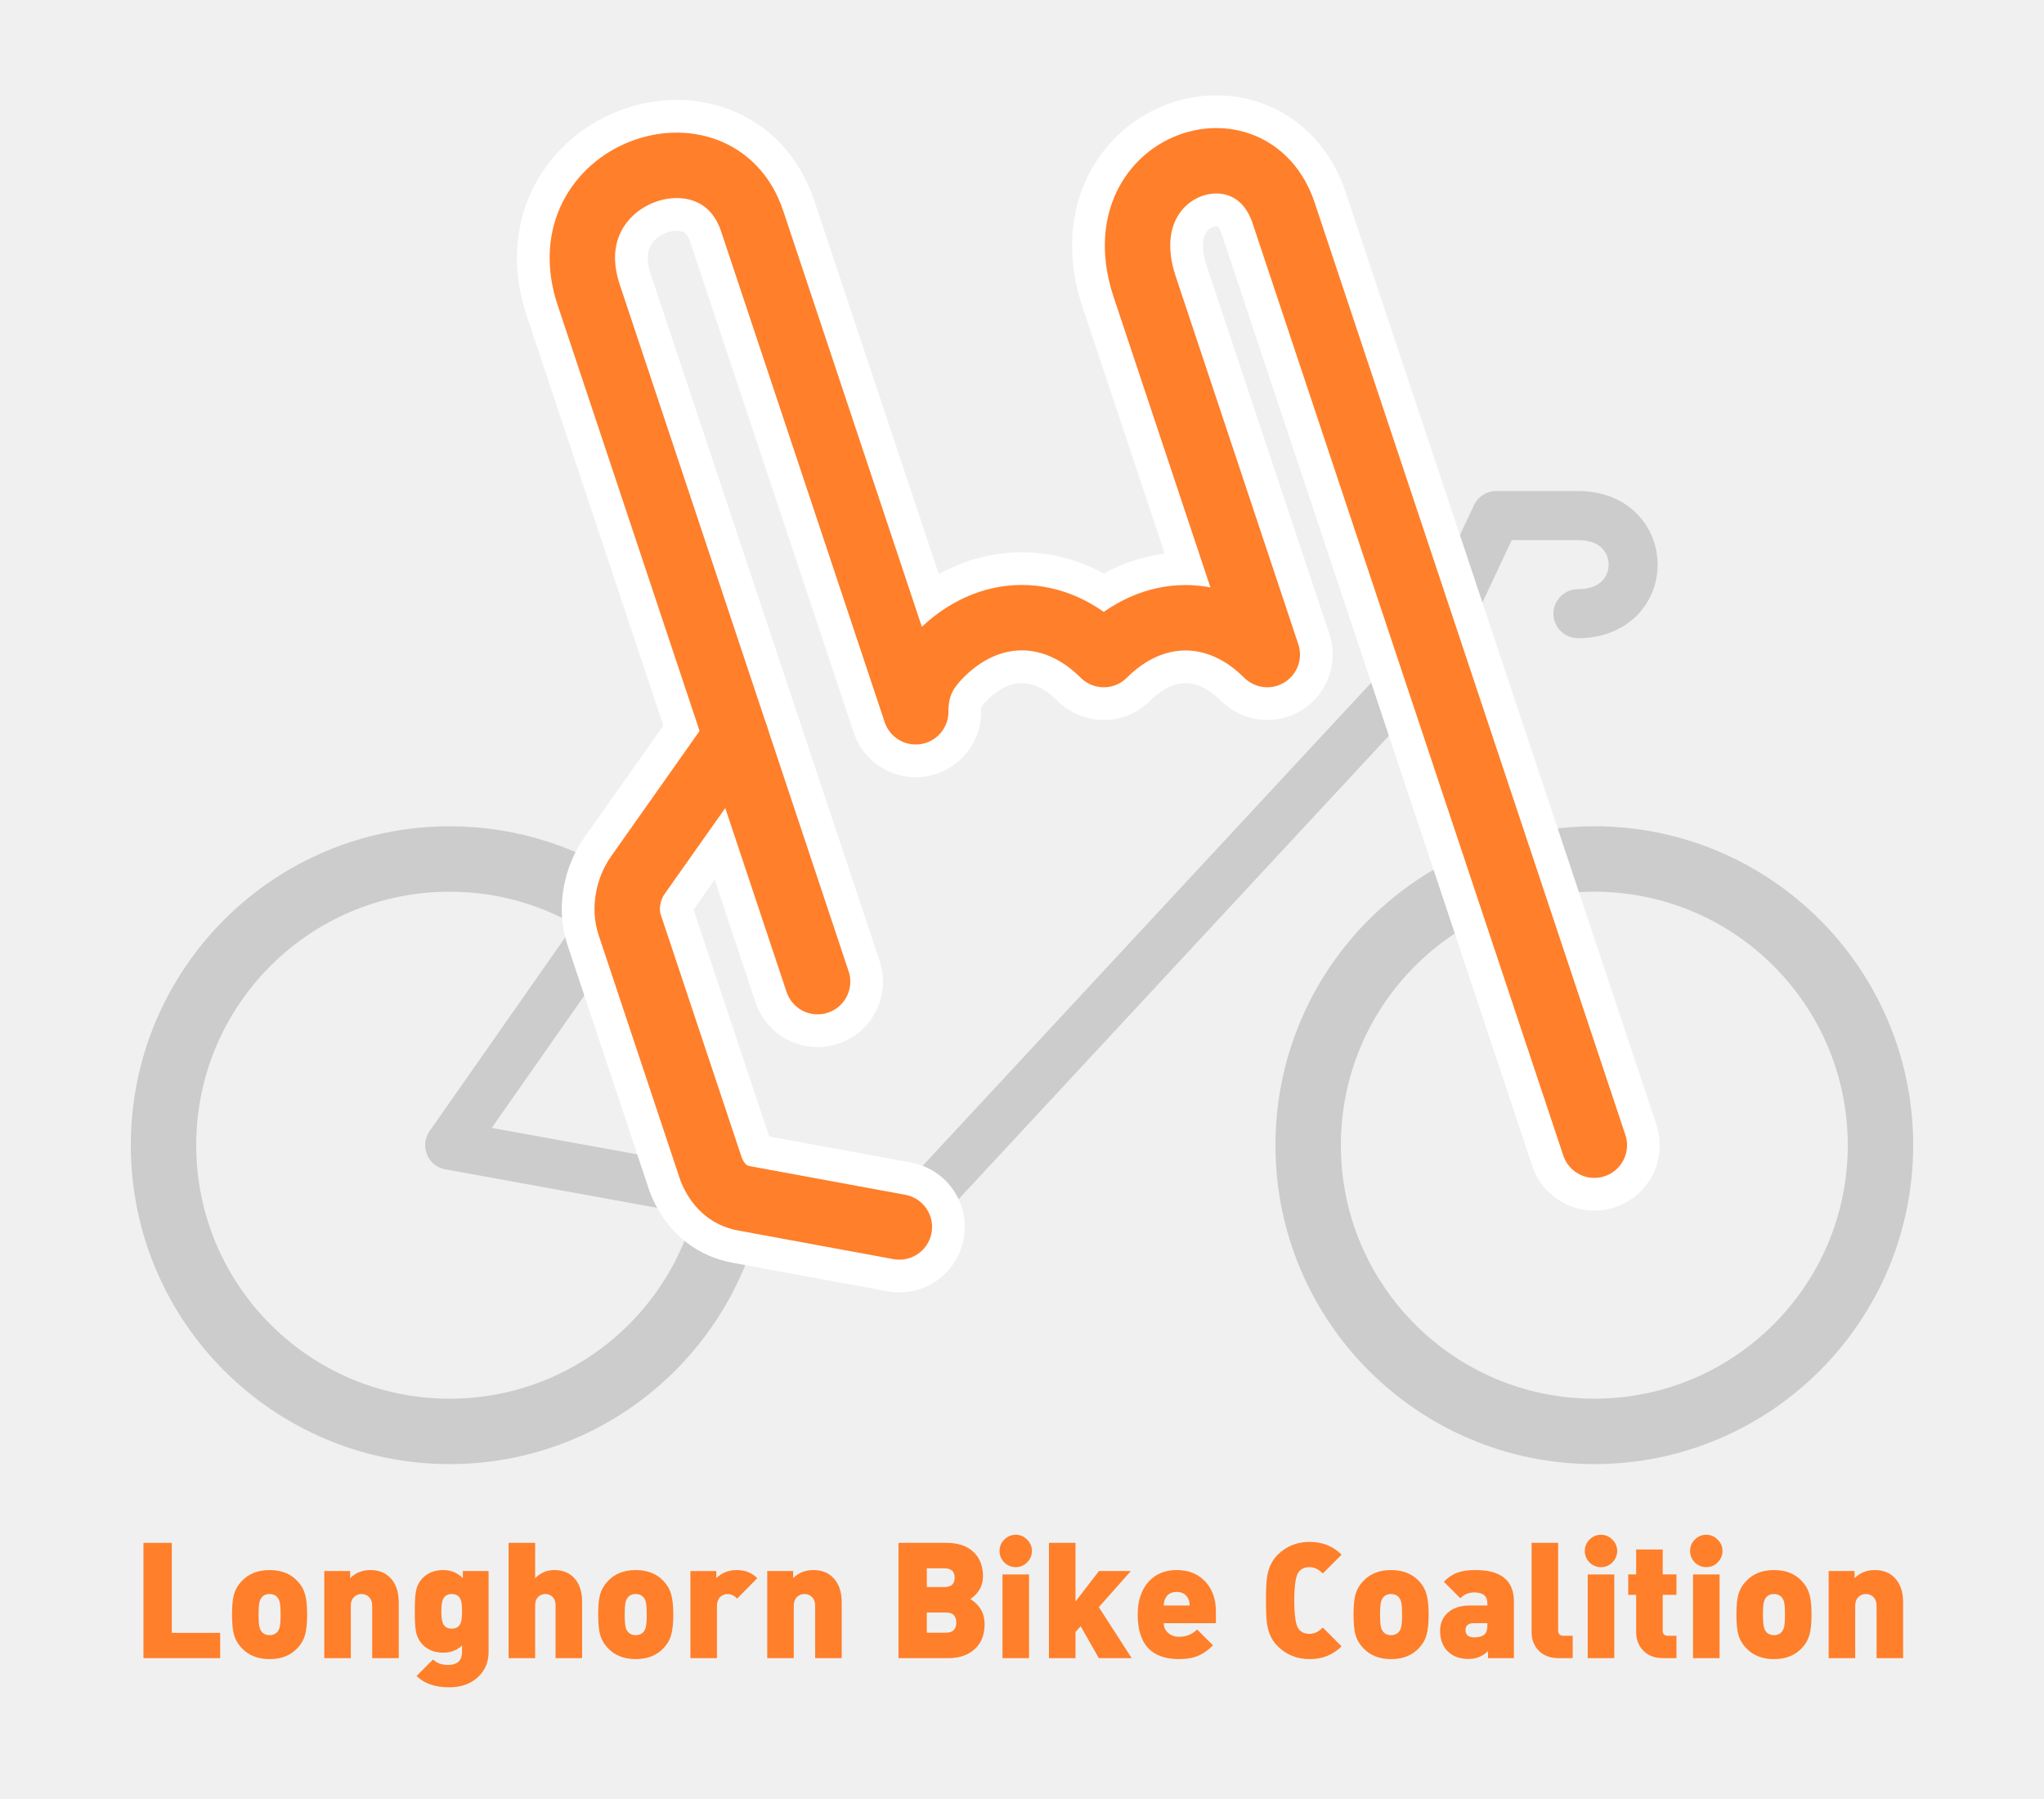
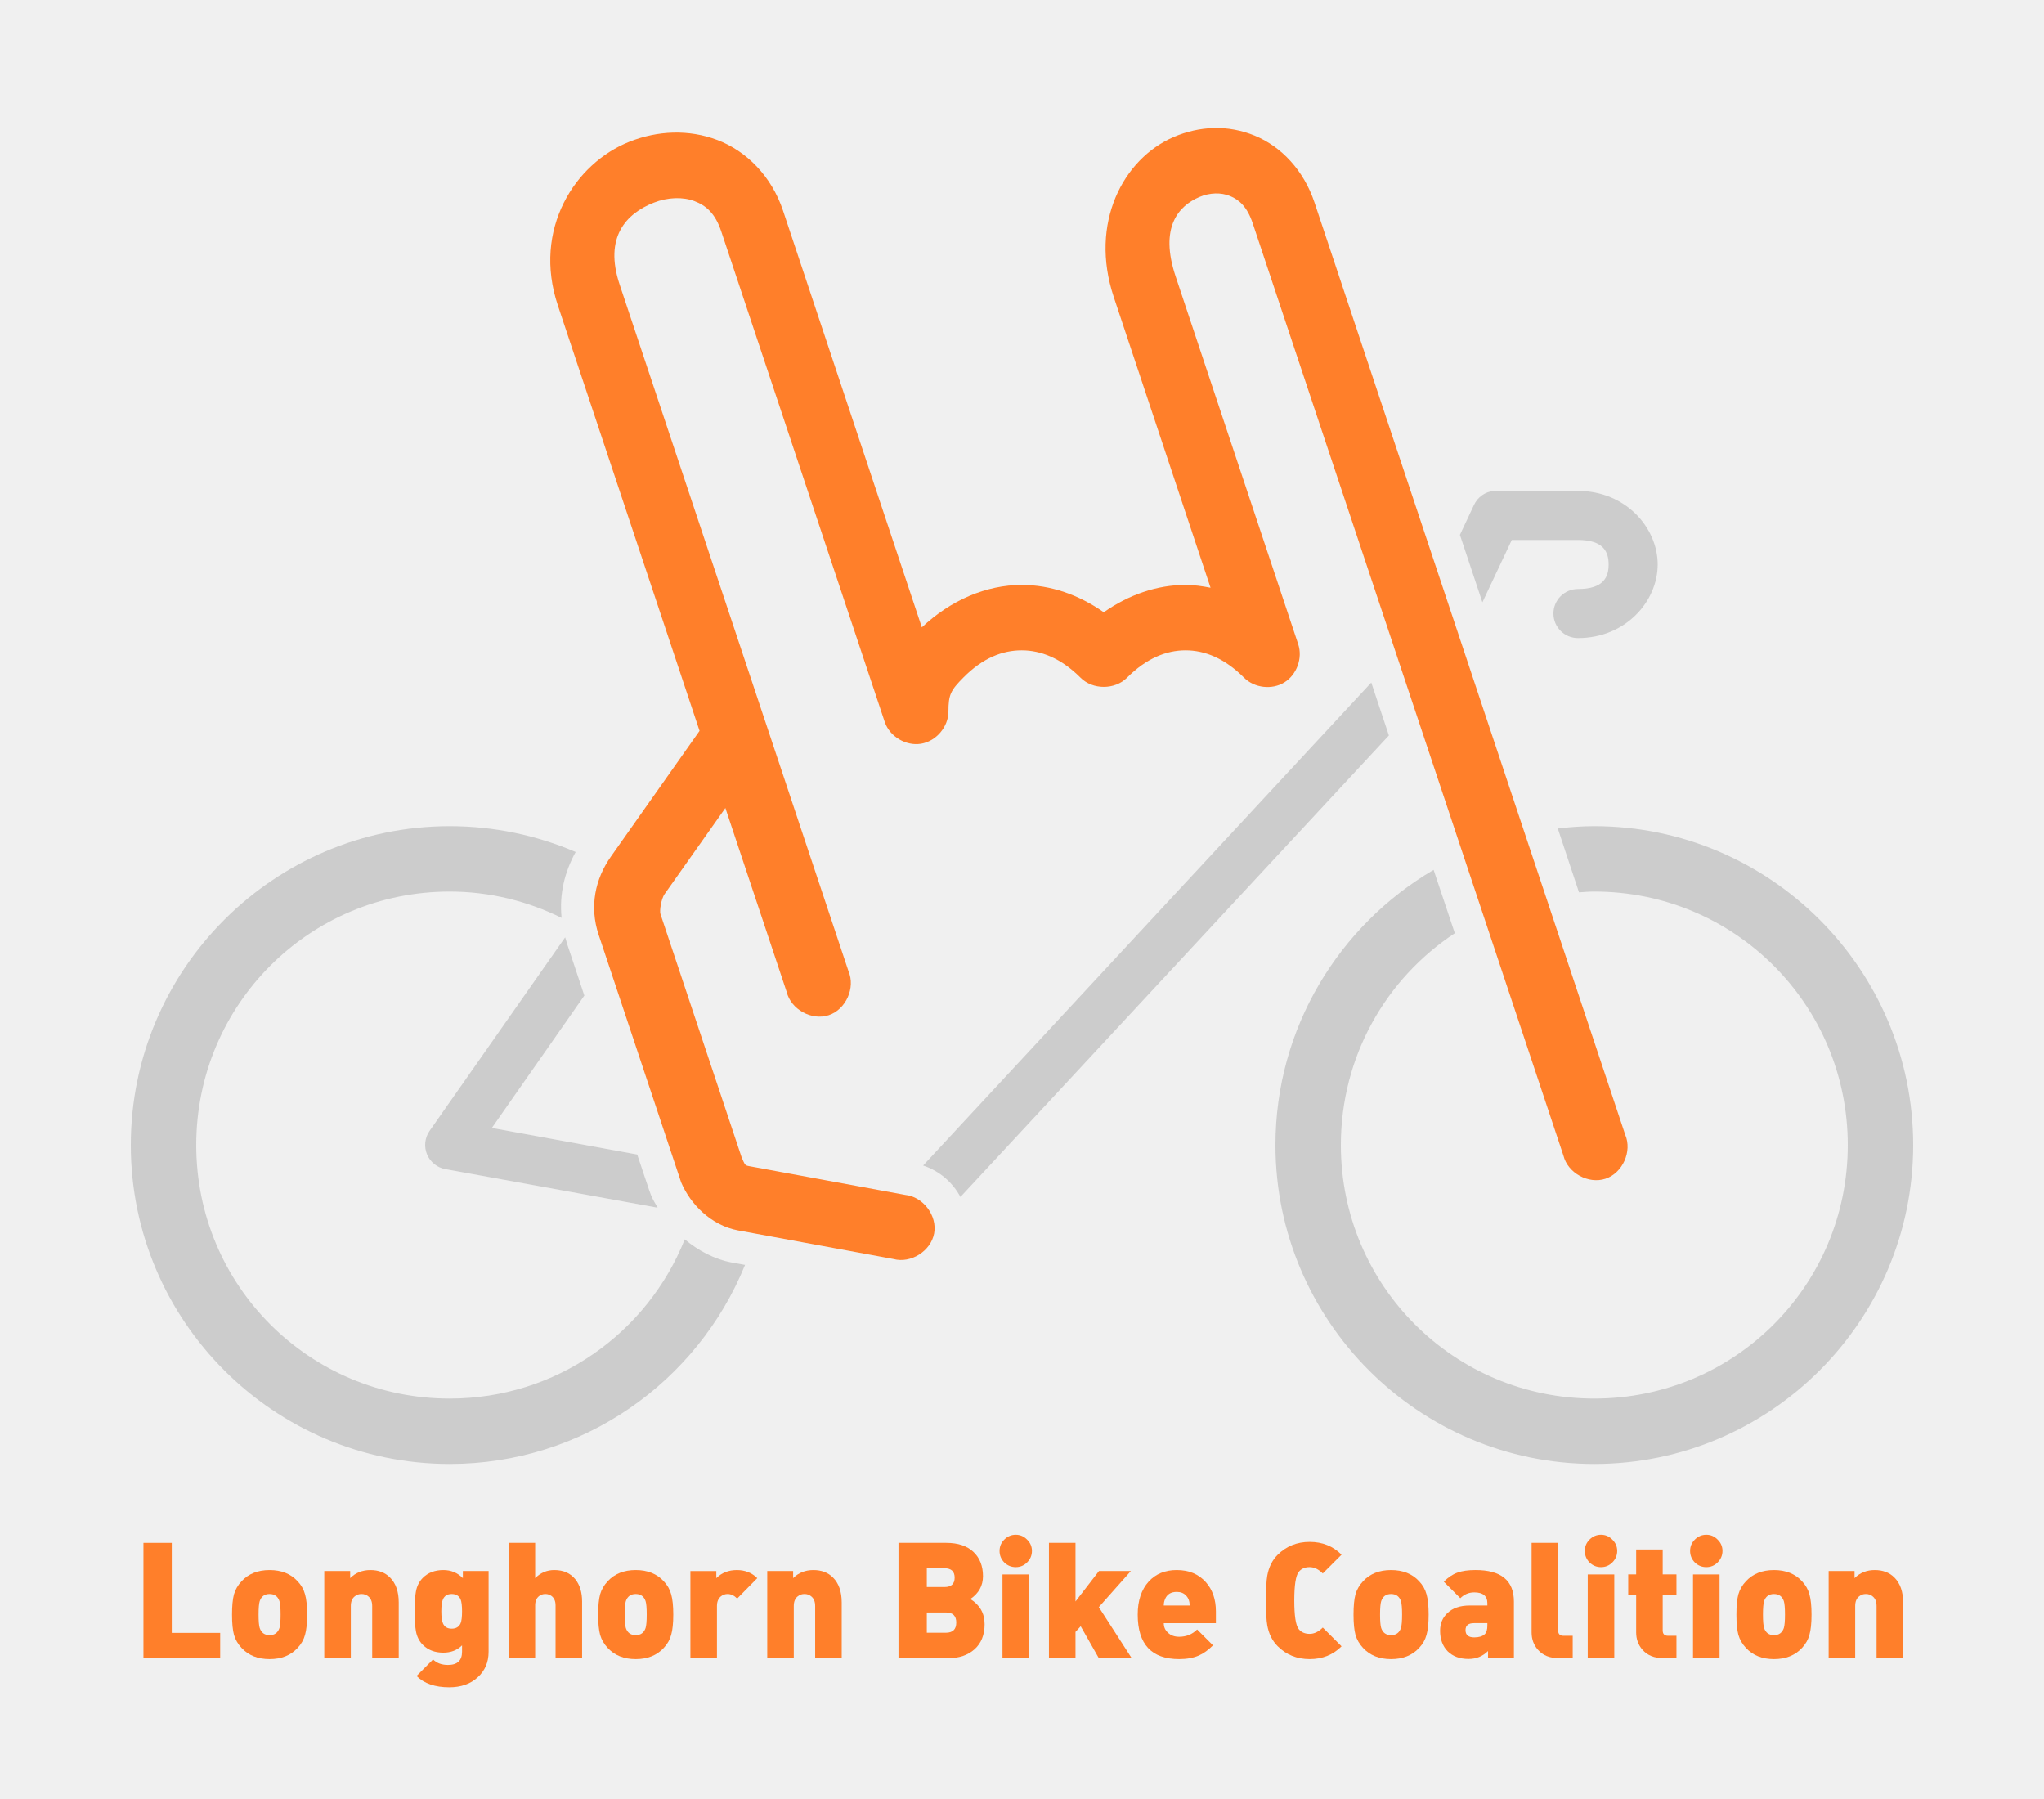
<svg xmlns="http://www.w3.org/2000/svg" width="250" height="220" id="svg2" version="1.1">
  <defs id="defs4" />
  <g id="layer1" transform="translate(0,-832.3622)">
-     <path id="path3784" style="fill:none;stroke:#cccccc;stroke-width:6;stroke-linecap:round;stroke-linejoin:round;stroke-miterlimit:4;stroke-opacity:1;stroke-dasharray:none" d="m 90,922.408 -35,50 55,10 65,-70 8,-17 10,0 c 9,0 9,12 0,12" />
-     <path style="fill:none;stroke:#cccccc;stroke-width:8;stroke-linecap:round;stroke-linejoin:round;stroke-miterlimit:4;stroke-opacity:1;stroke-dasharray:none;stroke-dashoffset:0" d="m 230,972.408 c 0,19.33 -15.67,35 -35,35 -19.33,0 -35,-15.67 -35,-35 0,-19.33 15.67,-35 35,-35 19.33,0 35,15.67 35,35 z" id="path3761" />
-     <path style="fill:none;stroke:#cccccc;stroke-width:8;stroke-linecap:round;stroke-linejoin:round;stroke-miterlimit:4;stroke-opacity:1;stroke-dasharray:none;stroke-dashoffset:0" d="m 89.451,978.617 c -2.93,16.368 -17.24,28.791 -34.451,28.791 -19.33,0 -35,-15.67 -35,-35 0,-19.33 15.67,-35 35,-35 7.639,0 14.707,2.447 20.461,6.601" id="path3757" />
+     <path id="path3757" transform="translate(0,832.3622)" style="font-size:medium;font-style:normal;font-variant:normal;font-weight:normal;font-stretch:normal;text-indent:0;text-align:start;text-decoration:none;line-height:normal;letter-spacing:normal;word-spacing:normal;text-transform:none;direction:ltr;block-progression:tb;writing-mode:lr-tb;text-anchor:start;baseline-shift:baseline;color:#000000;fill:#cccccc;fill-opacity:1;stroke:none;stroke-width:8;marker:none;visibility:visible;display:inline;overflow:visible;enable-background:accumulate;font-family:Sans;-inkscape-font-specification:Sans" d="m 55,101.031 c -21.492,0 -39,17.508 -39,39 0,21.492 17.508,39 39,39 16.322,0 30.328,-10.058 36.125,-24.344 l -1.562,-0.281 c -2.179,-0.401 -4.167,-1.472 -5.812,-2.844 -4.56,11.415 -15.663,19.469 -28.75,19.469 -17.168,0 -31,-13.832 -31,-31 0,-17.168 13.832,-31 31,-31 4.93,0 9.561,1.182 13.688,3.219 -0.297,-2.91 0.362,-5.584 1.719,-8.062 C 65.677,102.162 60.452,101.031 55,101.031 z m 140,0 c -1.514,0 -2.999,0.112 -4.469,0.281 l 2.594,7.812 c 0.622,-0.037 1.244,-0.094 1.875,-0.094 17.168,0 31,13.832 31,31 0,17.168 -13.832,31 -31,31 -17.168,0 -31,-13.832 -31,-31 0,-10.853 5.534,-20.371 13.938,-25.906 l -2.594,-7.75 C 163.792,113.156 156,125.707 156,140.031 c 0,21.492 17.508,39 39,39 21.492,0 39,-17.508 39,-39 0,-21.492 -17.508,-39 -39,-39 z m -12.312,-41 A 3,3 0 0 0 180.281,61.75 l -1.719,3.656 2.75,8.25 3.594,-7.625 8.094,0 c 3.167,0 3.75,1.5 3.75,3 0,1.5 -0.583,3 -3.75,3 a 3,3 0 1 0 0,6 c 5.833,0 9.75,-4.5 9.75,-9 0,-4.5 -3.917,-9 -9.75,-9 l -10,0 a 3,3 0 0 0 -0.312,0 z m -14.969,23.438 -54.812,59.062 a 8.001,8.001 0 0 1 4.562,3.844 L 169.875,89.938 167.719,83.469 z M 69.125,114.625 52.531,138.312 a 3,3 0 0 0 1.938,4.656 l 25.969,4.719 c -0.309,-0.514 -0.6,-1.029 -0.812,-1.531 a 8.001,8.001 0 0 1 -0.219,-0.594 l -1.469,-4.375 -17.781,-3.25 11.312,-16.188 -2.062,-6.188 c -0.106,-0.319 -0.197,-0.623 -0.281,-0.938 z" />
  </g>
-   <g id="layer5" transform="translate(0,-180)">
-     <path id="path3856" d="m 110,330.045 -19,-3.5 c -1.974,-0.364 -3.217,-1.652 -4,-3.5 l -10,-30 c -0.641,-1.924 -0.169,-4.344 1,-6 l 12,-17" style="fill:none;stroke:#ffffff;stroke-width:16;stroke-linecap:round;stroke-linejoin:round;stroke-miterlimit:4;stroke-opacity:1;stroke-dasharray:none" />
-     <path id="path3860" d="m 100,300.045 -28,-84 c -5,-15 15.667,-22 20,-9 l 20,60 c 0,-3 0.996,-4.975 3,-7 5.969,-6.031 14,-6 20,0 6,-6 14,-6 20,0 l -15,-45 c -5,-15 13,-21 17,-9 l 18,54 20,60" style="fill:none;stroke:#ffffff;stroke-width:16;stroke-linecap:round;stroke-linejoin:round;stroke-miterlimit:4;stroke-opacity:1;stroke-dasharray:none" />
-   </g>
+   <g id="layer5" transform="translate(0,-180)" />
  <g id="layer4" transform="translate(0,-180)">
-     <path style="fill:none;stroke:#ff7f2a;stroke-width:8;stroke-linecap:round;stroke-linejoin:round;stroke-miterlimit:4;stroke-opacity:1;stroke-dasharray:none" d="m 110,330.045 -19,-3.5 c -1.974,-0.364 -3.217,-1.652 -4,-3.5 l -10,-30 c -0.641,-1.924 -0.169,-4.344 1,-6 l 12,-17" id="path3836" />
-     <path style="fill:none;stroke:#ff7f2a;stroke-width:8;stroke-linecap:round;stroke-linejoin:round;stroke-miterlimit:4;stroke-opacity:1;stroke-dasharray:none" d="m 100,300.045 -28,-84 c -5,-15 15.667,-22 20,-9 l 20,60 c 0,-3 0.996,-4.975 3,-7 5.969,-6.031 14,-6 20,0 6,-6 14,-6 20,0 l -15,-45 c -5,-15 13,-21 17,-9 l 18,54 20,60" id="path3832" />
+     <path style="font-size:medium;font-style:normal;font-variant:normal;font-weight:normal;font-stretch:normal;text-indent:0;text-align:start;text-decoration:none;line-height:normal;letter-spacing:normal;word-spacing:normal;text-transform:none;direction:ltr;block-progression:tb;writing-mode:lr-tb;text-anchor:start;baseline-shift:baseline;color:#000000;fill:#ff7f2a;fill-opacity:1;stroke:none;stroke-width:8;marker:none;visibility:visible;display:inline;overflow:visible;enable-background:accumulate;font-family:Sans;-inkscape-font-specification:Sans" d="m 148.469,15.656 c -1.687,0.042 -3.356,0.429 -4.906,1.094 -6.201,2.657 -10.35,10.545 -7.344,19.562 L 148.062,71.875 c -1.017,-0.198 -2.028,-0.344 -3.062,-0.344 -3.509,0 -6.953,1.207 -10,3.344 -3.048,-2.139 -6.487,-3.34 -10,-3.344 -4.408,-0.005 -8.728,1.88 -12.25,5.188 L 95.781,25.781 C 94.362,21.524 91.279,18.465 87.75,17.125 c -3.529,-1.34 -7.34,-1.142 -10.719,0.188 -6.757,2.658 -11.894,10.754 -8.812,20 L 85.562,89.375 74.719,104.75 c -1.935,2.742 -2.646,6.126 -1.5,9.562 l 10,30 c 0.028,0.095 0.059,0.189 0.094,0.281 1.116,2.632 3.633,5.261 6.969,5.875 l 19,3.5 c 2.127,0.572 4.576,-0.975 4.973,-3.142 0.397,-2.167 -1.344,-4.482 -3.536,-4.702 l -19,-3.5 c -0.612,-0.113 -0.58,-0.093 -1.031,-1.156 l -9.906,-29.688 c -0.137,-0.41 0.097,-1.866 0.5,-2.438 l 7.438,-10.531 7.5,22.5 c 0.529,2.138 3.065,3.532 5.153,2.833 2.088,-0.699 3.274,-3.339 2.409,-5.364 l -28,-84 c -1.918,-5.754 0.778,-8.658 4.188,-10 1.705,-0.671 3.56,-0.723 4.969,-0.188 1.409,0.535 2.534,1.476 3.281,3.719 l 20,60 c 0.61,1.766 2.587,2.944 4.431,2.64 1.844,-0.304 3.338,-2.053 3.35,-3.922 0,-2.115 0.289,-2.616 1.844,-4.188 2.351,-2.376 4.766,-3.315 7.125,-3.312 2.359,0.003 4.816,0.972 7.188,3.344 1.483,1.499 4.204,1.499 5.688,0 2.371,-2.371 4.799,-3.344 7.156,-3.344 2.357,0 4.785,0.972 7.156,3.344 1.262,1.264 3.414,1.515 4.933,0.576 1.52,-0.939 2.257,-2.976 1.692,-4.67 l -15,-45 c -1.994,-5.982 0.357,-8.595 2.906,-9.688 1.275,-0.546 2.654,-0.575 3.75,-0.125 1.096,0.45 2.097,1.292 2.781,3.344 l 18,54 20,60 c 0.529,2.138 3.065,3.532 5.153,2.833 2.088,-0.699 3.274,-3.339 2.409,-5.364 l -20,-60 -18,-54 c -1.316,-3.949 -4.065,-6.856 -7.312,-8.188 -1.624,-0.666 -3.313,-0.979 -5,-0.938 z" transform="translate(0,180)" id="path3836" />
    <g transform="translate(-73.99973,122.0454)" style="font-size:19.8px;font-style:normal;font-variant:normal;font-weight:normal;font-stretch:normal;text-align:center;line-height:125%;letter-spacing:0px;word-spacing:0px;text-anchor:middle;fill:#ff7f2a;fill-opacity:1;stroke:none;font-family:DIN;-inkscape-font-specification:DIN" id="flowRoot3863">
      <path d="m 100.93,260.729 -9.385,0 0,-14.098 3.465,0 0,11.009 5.92,0 0,3.089" style="fill:#ff7f2a;-inkscape-font-specification:DIN" id="path4018" />
      <path d="m 111.566,255.403 c -1e-5,1.056 -0.086,1.881 -0.257,2.475 -0.158,0.594 -0.462,1.129 -0.911,1.604 -0.845,0.911 -1.987,1.366 -3.425,1.366 -1.439,0 -2.581,-0.455 -3.425,-1.366 -0.449,-0.475 -0.759,-1.01 -0.931,-1.604 -0.158,-0.594 -0.238,-1.419 -0.238,-2.475 0,-1.056 0.079,-1.881 0.238,-2.475 0.172,-0.594 0.482,-1.129 0.931,-1.604 0.845,-0.911 1.987,-1.366 3.425,-1.366 1.439,1e-5 2.581,0.455 3.425,1.366 0.449,0.475 0.752,1.01 0.911,1.604 0.172,0.594 0.257,1.419 0.257,2.475 m -3.247,0 c 0,-0.792 -0.046,-1.34 -0.139,-1.643 -0.198,-0.581 -0.601,-0.871 -1.208,-0.871 -0.607,1e-5 -1.01,0.29 -1.208,0.871 -0.092,0.304 -0.139,0.851 -0.139,1.643 0,0.792 0.046,1.34 0.139,1.643 0.198,0.581 0.601,0.871 1.208,0.871 0.607,0 1.01,-0.29 1.208,-0.871 0.092,-0.304 0.139,-0.851 0.139,-1.643" style="fill:#ff7f2a;-inkscape-font-specification:DIN" id="path4020" />
      <path d="m 122.769,260.729 -3.247,0 0,-6.376 c -1e-5,-0.541 -0.165,-0.937 -0.495,-1.188 -0.224,-0.185 -0.495,-0.277 -0.812,-0.277 -0.317,1e-5 -0.587,0.092 -0.812,0.277 -0.33,0.251 -0.495,0.647 -0.495,1.188 l 0,6.376 -3.247,0 0,-10.652 3.168,0 0,0.871 c 0.66,-0.66 1.485,-0.99 2.475,-0.99 0.99,1e-5 1.789,0.304 2.396,0.911 0.713,0.713 1.069,1.729 1.069,3.049 l 0,6.811" style="fill:#ff7f2a;-inkscape-font-specification:DIN" id="path4022" />
      <path d="m 133.76,259.957 c -10e-6,1.267 -0.442,2.303 -1.327,3.109 -0.884,0.818 -2.046,1.228 -3.485,1.228 -1.742,-1e-5 -3.076,-0.462 -4,-1.386 l 2.02,-2.02 c 0.449,0.449 1.056,0.673 1.822,0.673 1.148,0 1.723,-0.541 1.723,-1.624 l 0,-0.772 c -0.594,0.594 -1.36,0.891 -2.297,0.891 -1.03,0 -1.861,-0.317 -2.495,-0.95 -0.449,-0.449 -0.733,-1.01 -0.851,-1.683 -0.092,-0.462 -0.139,-1.267 -0.139,-2.416 0,-1.148 0.046,-1.954 0.139,-2.416 0.119,-0.673 0.403,-1.234 0.851,-1.683 0.634,-0.634 1.472,-0.95 2.515,-0.95 0.924,1e-5 1.716,0.33 2.376,0.99 l 0,-0.871 3.148,0 0,9.88 m -3.247,-4.95 c 0,-0.686 -0.059,-1.175 -0.178,-1.465 -0.198,-0.436 -0.561,-0.653 -1.089,-0.653 -0.528,1e-5 -0.884,0.218 -1.069,0.653 -0.132,0.29 -0.198,0.779 -0.198,1.465 0,0.686 0.066,1.175 0.198,1.465 0.185,0.436 0.541,0.653 1.069,0.653 0.528,0 0.891,-0.218 1.089,-0.653 0.119,-0.29 0.178,-0.779 0.178,-1.465" style="fill:#ff7f2a;-inkscape-font-specification:DIN" id="path4024" />
      <path d="m 145.196,260.729 -3.247,0 0,-6.455 c 0,-0.502 -0.158,-0.878 -0.475,-1.129 -0.224,-0.172 -0.482,-0.257 -0.772,-0.257 -0.29,1e-5 -0.548,0.086 -0.772,0.257 -0.317,0.251 -0.475,0.627 -0.475,1.129 l 0,6.455 -3.247,0 0,-14.098 3.247,0 0,4.316 c 0.66,-0.66 1.439,-0.99 2.336,-0.99 1.109,1e-5 1.967,0.376 2.574,1.129 0.554,0.686 0.832,1.597 0.832,2.732 l 0,6.91" style="fill:#ff7f2a;-inkscape-font-specification:DIN" id="path4026" />
      <path d="m 156.348,255.403 c -1e-5,1.056 -0.086,1.881 -0.257,2.475 -0.158,0.594 -0.462,1.129 -0.911,1.604 -0.845,0.911 -1.987,1.366 -3.425,1.366 -1.439,0 -2.581,-0.455 -3.425,-1.366 -0.449,-0.475 -0.759,-1.01 -0.931,-1.604 -0.158,-0.594 -0.238,-1.419 -0.238,-2.475 0,-1.056 0.079,-1.881 0.238,-2.475 0.172,-0.594 0.482,-1.129 0.931,-1.604 0.845,-0.911 1.987,-1.366 3.425,-1.366 1.439,1e-5 2.581,0.455 3.425,1.366 0.449,0.475 0.752,1.01 0.911,1.604 0.172,0.594 0.257,1.419 0.257,2.475 m -3.247,0 c -1e-5,-0.792 -0.046,-1.34 -0.139,-1.643 -0.198,-0.581 -0.601,-0.871 -1.208,-0.871 -0.607,1e-5 -1.01,0.29 -1.208,0.871 -0.092,0.304 -0.139,0.851 -0.139,1.643 0,0.792 0.046,1.34 0.139,1.643 0.198,0.581 0.601,0.871 1.208,0.871 0.607,0 1.01,-0.29 1.208,-0.871 0.092,-0.304 0.139,-0.851 0.139,-1.643" style="fill:#ff7f2a;-inkscape-font-specification:DIN" id="path4028" />
      <path d="m 166.62,250.948 -2.455,2.495 c -0.37,-0.37 -0.759,-0.554 -1.168,-0.554 -0.304,1e-5 -0.574,0.092 -0.812,0.277 -0.33,0.264 -0.495,0.66 -0.495,1.188 l 0,6.376 -3.247,0 0,-10.652 3.168,0 0,0.871 c 0.66,-0.66 1.498,-0.99 2.515,-0.99 1.003,1e-5 1.835,0.33 2.495,0.99" style="fill:#ff7f2a;-inkscape-font-specification:DIN" id="path4030" />
      <path d="m 176.948,260.729 -3.247,0 0,-6.376 c -10e-6,-0.541 -0.165,-0.937 -0.495,-1.188 -0.224,-0.185 -0.495,-0.277 -0.812,-0.277 -0.317,1e-5 -0.587,0.092 -0.812,0.277 -0.33,0.251 -0.495,0.647 -0.495,1.188 l 0,6.376 -3.247,0 0,-10.652 3.168,0 0,0.871 c 0.66,-0.66 1.485,-0.99 2.475,-0.99 0.99,1e-5 1.789,0.304 2.396,0.911 0.713,0.713 1.069,1.729 1.069,3.049 l 0,6.811" style="fill:#ff7f2a;-inkscape-font-specification:DIN" id="path4032" />
      <path d="m 194.427,256.571 c -1e-5,1.307 -0.409,2.33 -1.228,3.069 -0.818,0.726 -1.874,1.089 -3.168,1.089 l -6.138,0 0,-14.098 5.841,0 c 1.439,1e-5 2.548,0.37 3.326,1.109 0.779,0.739 1.168,1.729 1.168,2.97 -1e-5,1.162 -0.515,2.092 -1.544,2.792 1.162,0.726 1.742,1.749 1.742,3.069 m -3.663,-5.683 c 0,-0.766 -0.416,-1.148 -1.247,-1.148 l -2.158,0 0,2.297 2.158,0 c 0.832,1e-5 1.247,-0.383 1.247,-1.148 m 0.198,5.485 c 0,-0.818 -0.422,-1.228 -1.267,-1.228 l -2.336,0 0,2.475 2.336,0 c 0.845,0 1.267,-0.416 1.267,-1.247" style="fill:#ff7f2a;-inkscape-font-specification:DIN" id="path4034" />
      <path d="m 200.215,247.621 c -1e-5,0.541 -0.198,1.01 -0.594,1.406 -0.383,0.383 -0.845,0.574 -1.386,0.574 -0.541,1e-5 -1.01,-0.191 -1.406,-0.574 -0.383,-0.396 -0.574,-0.865 -0.574,-1.406 0,-0.541 0.191,-1.003 0.574,-1.386 0.396,-0.396 0.865,-0.594 1.406,-0.594 0.541,1e-5 1.003,0.198 1.386,0.594 0.396,0.383 0.594,0.845 0.594,1.386 m -0.356,13.108 -3.247,0 0,-10.237 3.247,0 0,10.237" style="fill:#ff7f2a;-inkscape-font-specification:DIN" id="path4036" />
      <path d="m 212.414,260.729 -4.019,0 -2.218,-3.901 -0.634,0.693 0,3.208 -3.247,0 0,-14.098 3.247,0 0,7.168 2.871,-3.722 3.901,0 -3.92,4.415 4.019,6.237" style="fill:#ff7f2a;-inkscape-font-specification:DIN" id="path4038" />
      <path d="m 222.716,256.452 -6.376,0 c 0,0.462 0.165,0.845 0.495,1.148 0.343,0.343 0.805,0.515 1.386,0.515 0.871,0 1.604,-0.297 2.198,-0.891 l 1.94,1.94 c -0.581,0.581 -1.162,0.997 -1.742,1.247 -0.66,0.29 -1.459,0.436 -2.396,0.436 -3.379,0 -5.069,-1.815 -5.069,-5.445 0,-1.703 0.449,-3.049 1.346,-4.039 0.858,-0.937 2,-1.406 3.425,-1.406 1.492,1e-5 2.68,0.495 3.564,1.485 0.818,0.924 1.228,2.112 1.228,3.564 l 0,1.445 m -3.208,-2.158 c 0,-0.502 -0.145,-0.904 -0.436,-1.208 -0.277,-0.304 -0.66,-0.455 -1.148,-0.455 -0.686,10e-6 -1.155,0.277 -1.406,0.832 -0.119,0.264 -0.178,0.541 -0.178,0.832 l 3.168,0" style="fill:#ff7f2a;-inkscape-font-specification:DIN" id="path4040" />
      <path d="m 238.085,259.283 c -1.043,1.043 -2.343,1.564 -3.901,1.564 -1.558,0 -2.864,-0.528 -3.92,-1.584 -0.66,-0.66 -1.082,-1.511 -1.267,-2.554 -0.106,-0.581 -0.158,-1.591 -0.158,-3.029 0,-1.439 0.053,-2.449 0.158,-3.029 0.185,-1.043 0.607,-1.894 1.267,-2.554 1.056,-1.056 2.363,-1.584 3.92,-1.584 1.558,1e-5 2.858,0.521 3.901,1.564 l -2.297,2.297 c -0.515,-0.515 -1.049,-0.772 -1.604,-0.772 -0.594,1e-5 -1.043,0.198 -1.346,0.594 -0.356,0.462 -0.535,1.624 -0.535,3.485 -1e-5,1.861 0.178,3.023 0.535,3.485 0.304,0.396 0.752,0.594 1.346,0.594 0.554,0 1.089,-0.257 1.604,-0.772 l 2.297,2.297" style="fill:#ff7f2a;-inkscape-font-specification:DIN" id="path4042" />
      <path d="m 248.735,255.403 c -1e-5,1.056 -0.086,1.881 -0.257,2.475 -0.158,0.594 -0.462,1.129 -0.911,1.604 -0.845,0.911 -1.987,1.366 -3.425,1.366 -1.439,0 -2.581,-0.455 -3.425,-1.366 -0.449,-0.475 -0.759,-1.01 -0.931,-1.604 -0.158,-0.594 -0.238,-1.419 -0.238,-2.475 0,-1.056 0.079,-1.881 0.238,-2.475 0.172,-0.594 0.482,-1.129 0.931,-1.604 0.845,-0.911 1.987,-1.366 3.425,-1.366 1.439,1e-5 2.581,0.455 3.425,1.366 0.449,0.475 0.752,1.01 0.911,1.604 0.172,0.594 0.257,1.419 0.257,2.475 m -3.247,0 c -1e-5,-0.792 -0.046,-1.34 -0.139,-1.643 -0.198,-0.581 -0.601,-0.871 -1.208,-0.871 -0.607,1e-5 -1.01,0.29 -1.208,0.871 -0.092,0.304 -0.139,0.851 -0.139,1.643 0,0.792 0.046,1.34 0.139,1.643 0.198,0.581 0.601,0.871 1.208,0.871 0.607,0 1.01,-0.29 1.208,-0.871 0.092,-0.304 0.139,-0.851 0.139,-1.643" style="fill:#ff7f2a;-inkscape-font-specification:DIN" id="path4044" />
      <path d="m 259.166,260.729 -3.168,0 0,-0.871 c -0.647,0.647 -1.439,0.97 -2.376,0.97 -1.069,0 -1.921,-0.31 -2.554,-0.931 -0.62,-0.634 -0.931,-1.472 -0.931,-2.515 0,-0.871 0.29,-1.584 0.871,-2.138 0.647,-0.634 1.564,-0.95 2.752,-0.95 l 2.158,0 0,-0.277 c 0,-0.884 -0.535,-1.327 -1.604,-1.327 -0.66,1e-5 -1.228,0.238 -1.703,0.713 l -2.02,-2.02 c 0.541,-0.541 1.096,-0.911 1.663,-1.109 0.568,-0.211 1.307,-0.317 2.218,-0.317 3.128,1e-5 4.693,1.287 4.693,3.861 l 0,6.91 m -3.247,-4 0,-0.277 -1.643,0 c -0.686,0 -1.03,0.284 -1.03,0.851 0,0.594 0.356,0.891 1.069,0.891 0.581,0 1.01,-0.132 1.287,-0.396 0.211,-0.198 0.317,-0.554 0.317,-1.069" style="fill:#ff7f2a;-inkscape-font-specification:DIN" id="path4046" />
      <path d="m 266.356,260.729 -1.723,0 c -1.096,0 -1.94,-0.343 -2.534,-1.03 -0.515,-0.581 -0.772,-1.287 -0.772,-2.119 l 0,-10.949 3.247,0 0,10.712 c 0,0.436 0.218,0.653 0.653,0.653 l 1.129,0 0,2.732" style="fill:#ff7f2a;-inkscape-font-specification:DIN" id="path4048" />
      <path d="m 271.797,247.621 c 0,0.541 -0.198,1.01 -0.594,1.406 -0.383,0.383 -0.845,0.574 -1.386,0.574 -0.541,1e-5 -1.01,-0.191 -1.406,-0.574 -0.383,-0.396 -0.574,-0.865 -0.574,-1.406 0,-0.541 0.191,-1.003 0.574,-1.386 0.396,-0.396 0.865,-0.594 1.406,-0.594 0.541,1e-5 1.003,0.198 1.386,0.594 0.396,0.383 0.594,0.845 0.594,1.386 m -0.356,13.108 -3.247,0 0,-10.237 3.247,0 0,10.237" style="fill:#ff7f2a;-inkscape-font-specification:DIN" id="path4050" />
      <path d="m 279.046,260.729 -1.624,0 c -1.096,0 -1.94,-0.343 -2.534,-1.03 -0.515,-0.581 -0.772,-1.287 -0.772,-2.119 l 0,-4.594 -0.97,0 0,-2.495 0.97,0 0,-3.049 3.247,0 0,3.049 1.683,0 0,2.495 -1.683,0 0,4.356 c 0,0.436 0.218,0.653 0.653,0.653 l 1.03,0 0,2.732" style="fill:#ff7f2a;-inkscape-font-specification:DIN" id="path4052" />
      <path d="m 284.675,247.621 c 0,0.541 -0.198,1.01 -0.594,1.406 -0.383,0.383 -0.845,0.574 -1.386,0.574 -0.541,1e-5 -1.01,-0.191 -1.406,-0.574 -0.383,-0.396 -0.574,-0.865 -0.574,-1.406 0,-0.541 0.191,-1.003 0.574,-1.386 0.396,-0.396 0.865,-0.594 1.406,-0.594 0.541,1e-5 1.003,0.198 1.386,0.594 0.396,0.383 0.594,0.845 0.594,1.386 m -0.356,13.108 -3.247,0 0,-10.237 3.247,0 0,10.237" style="fill:#ff7f2a;-inkscape-font-specification:DIN" id="path4054" />
      <path d="m 295.567,255.403 c -10e-6,1.056 -0.086,1.881 -0.257,2.475 -0.158,0.594 -0.462,1.129 -0.911,1.604 -0.845,0.911 -1.987,1.366 -3.425,1.366 -1.439,0 -2.581,-0.455 -3.425,-1.366 -0.449,-0.475 -0.759,-1.01 -0.931,-1.604 -0.158,-0.594 -0.238,-1.419 -0.238,-2.475 0,-1.056 0.079,-1.881 0.238,-2.475 0.172,-0.594 0.482,-1.129 0.931,-1.604 0.845,-0.911 1.987,-1.366 3.425,-1.366 1.439,1e-5 2.581,0.455 3.425,1.366 0.449,0.475 0.752,1.01 0.911,1.604 0.172,0.594 0.257,1.419 0.257,2.475 m -3.247,0 c -1e-5,-0.792 -0.046,-1.34 -0.139,-1.643 -0.198,-0.581 -0.601,-0.871 -1.208,-0.871 -0.607,1e-5 -1.01,0.29 -1.208,0.871 -0.092,0.304 -0.139,0.851 -0.139,1.643 0,0.792 0.046,1.34 0.139,1.643 0.198,0.581 0.601,0.871 1.208,0.871 0.607,0 1.01,-0.29 1.208,-0.871 0.092,-0.304 0.139,-0.851 0.139,-1.643" style="fill:#ff7f2a;-inkscape-font-specification:DIN" id="path4056" />
      <path d="m 306.769,260.729 -3.247,0 0,-6.376 c -10e-6,-0.541 -0.165,-0.937 -0.495,-1.188 -0.224,-0.185 -0.495,-0.277 -0.812,-0.277 -0.317,1e-5 -0.587,0.092 -0.812,0.277 -0.33,0.251 -0.495,0.647 -0.495,1.188 l 0,6.376 -3.247,0 0,-10.652 3.168,0 0,0.871 c 0.66,-0.66 1.485,-0.99 2.475,-0.99 0.99,1e-5 1.789,0.304 2.396,0.911 0.713,0.713 1.069,1.729 1.069,3.049 l 0,6.811" style="fill:#ff7f2a;-inkscape-font-specification:DIN" id="path4058" />
    </g>
  </g>
</svg>
